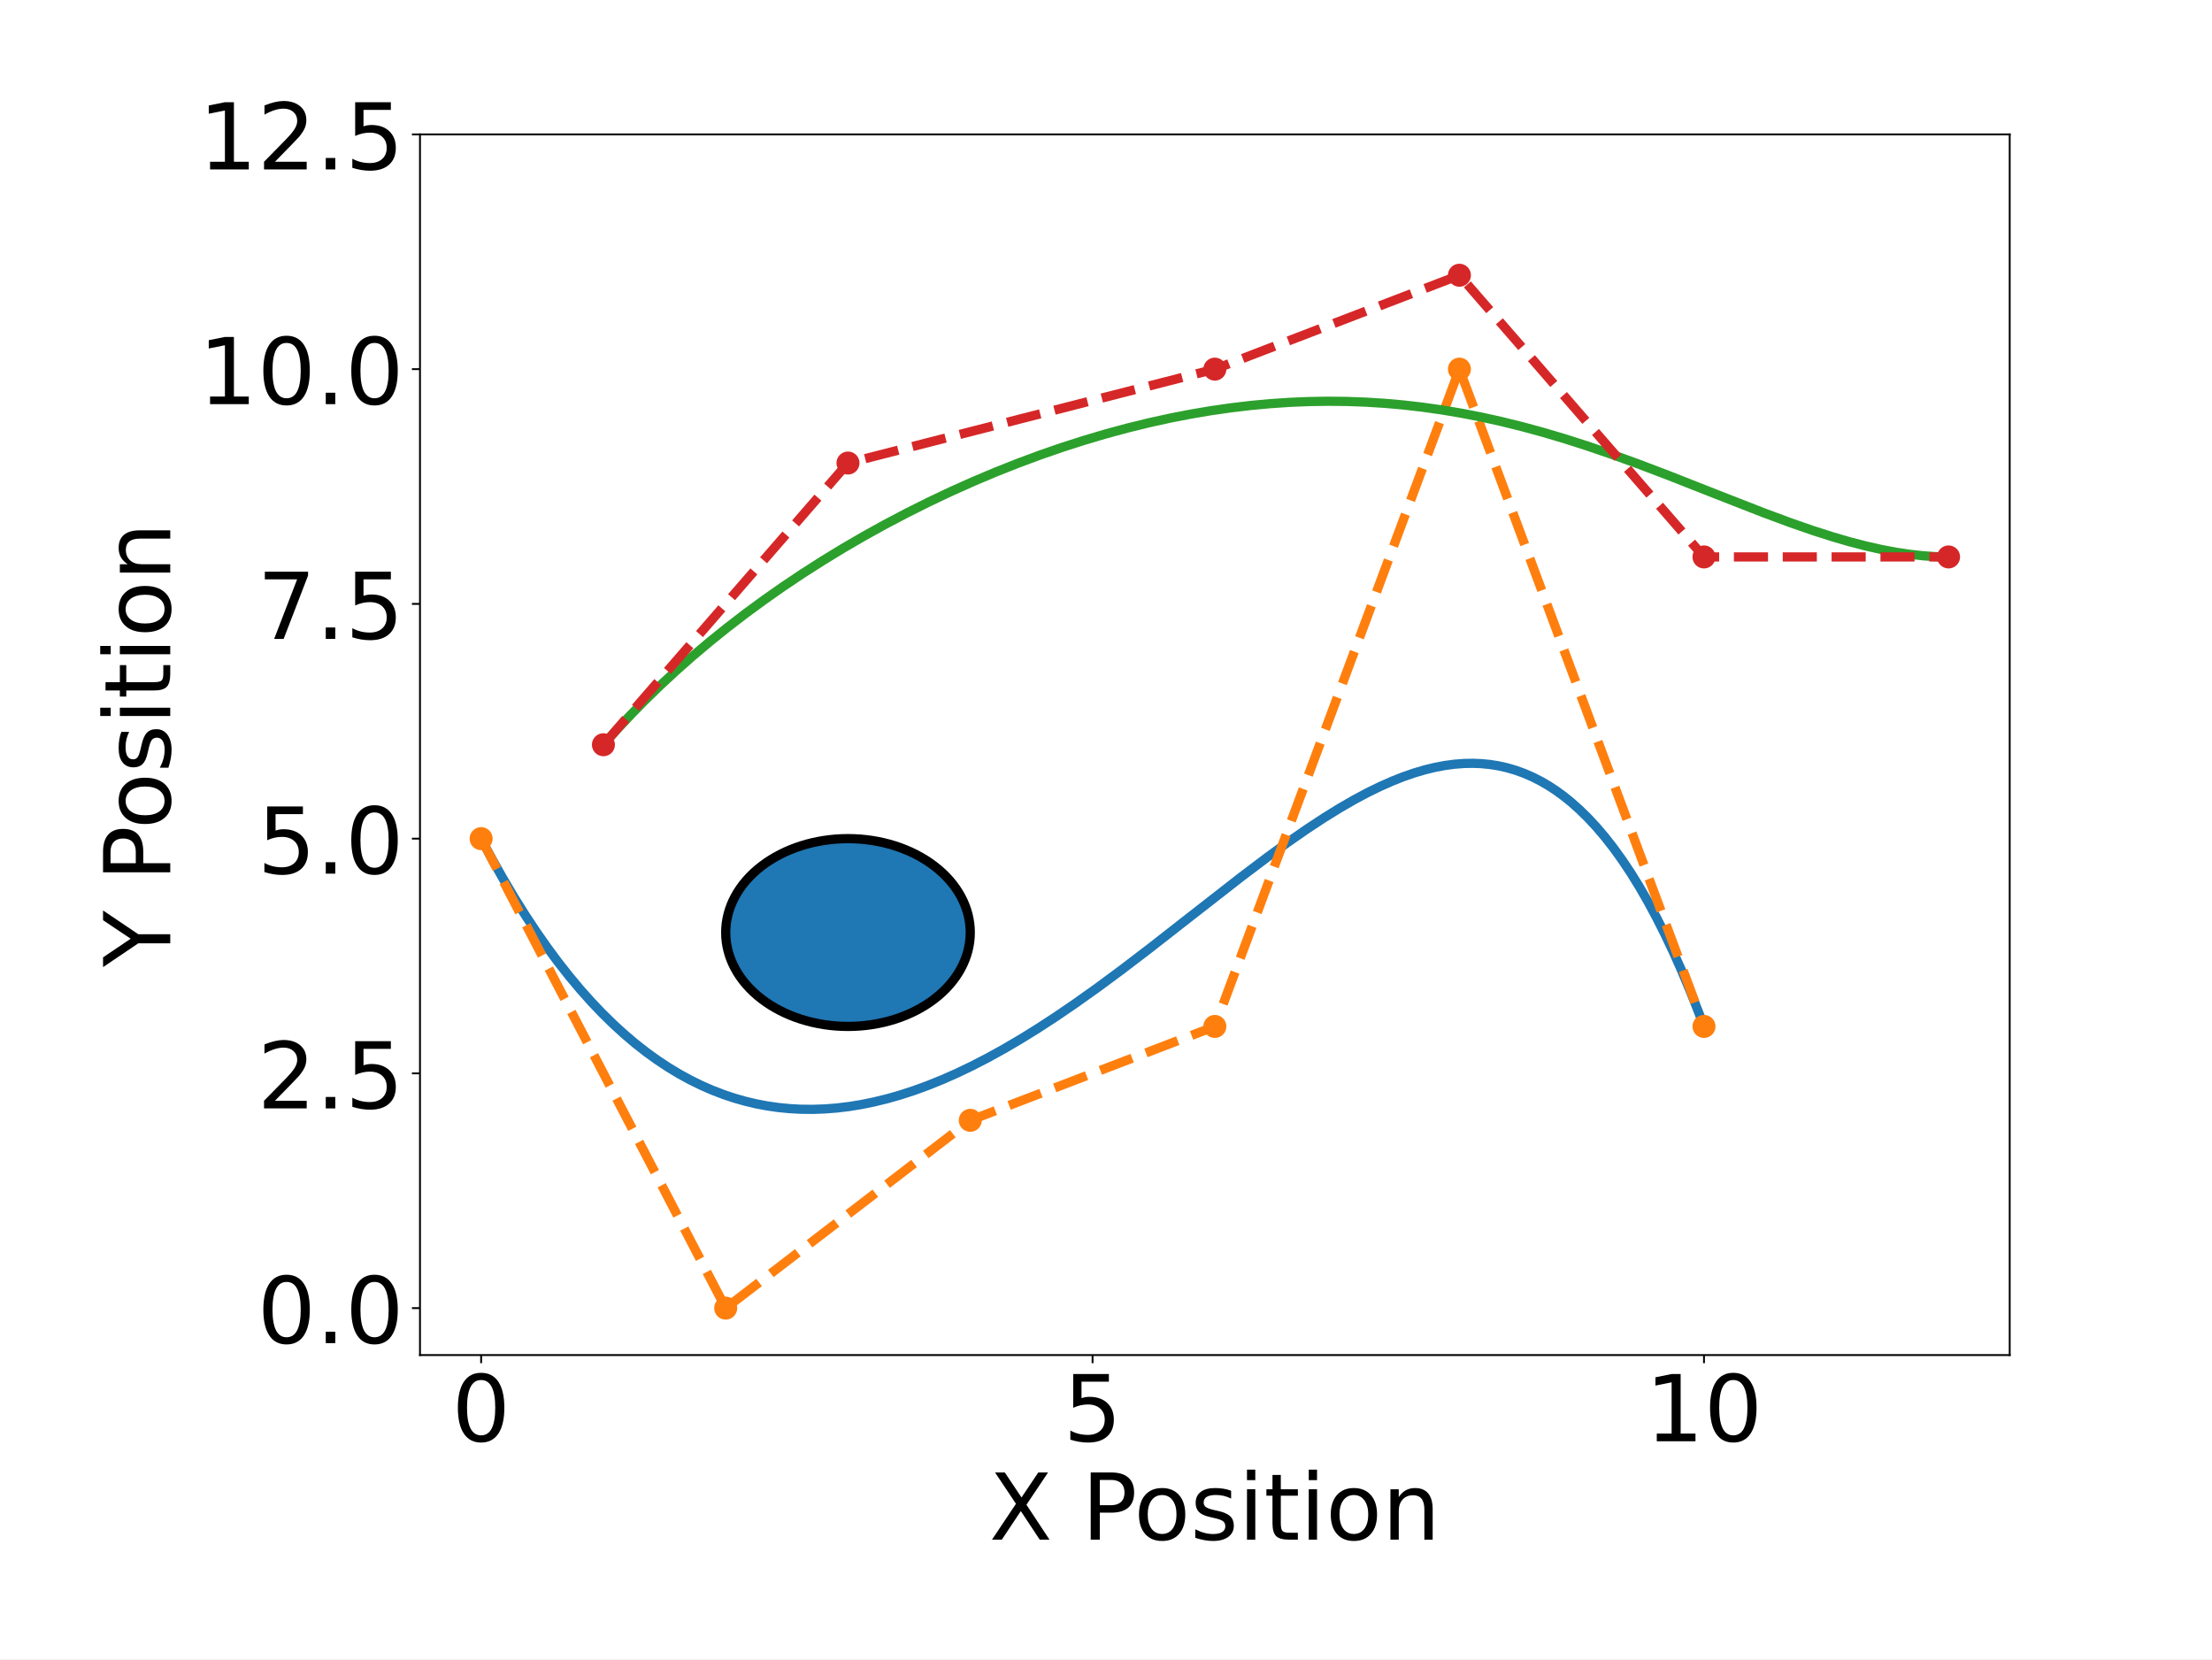
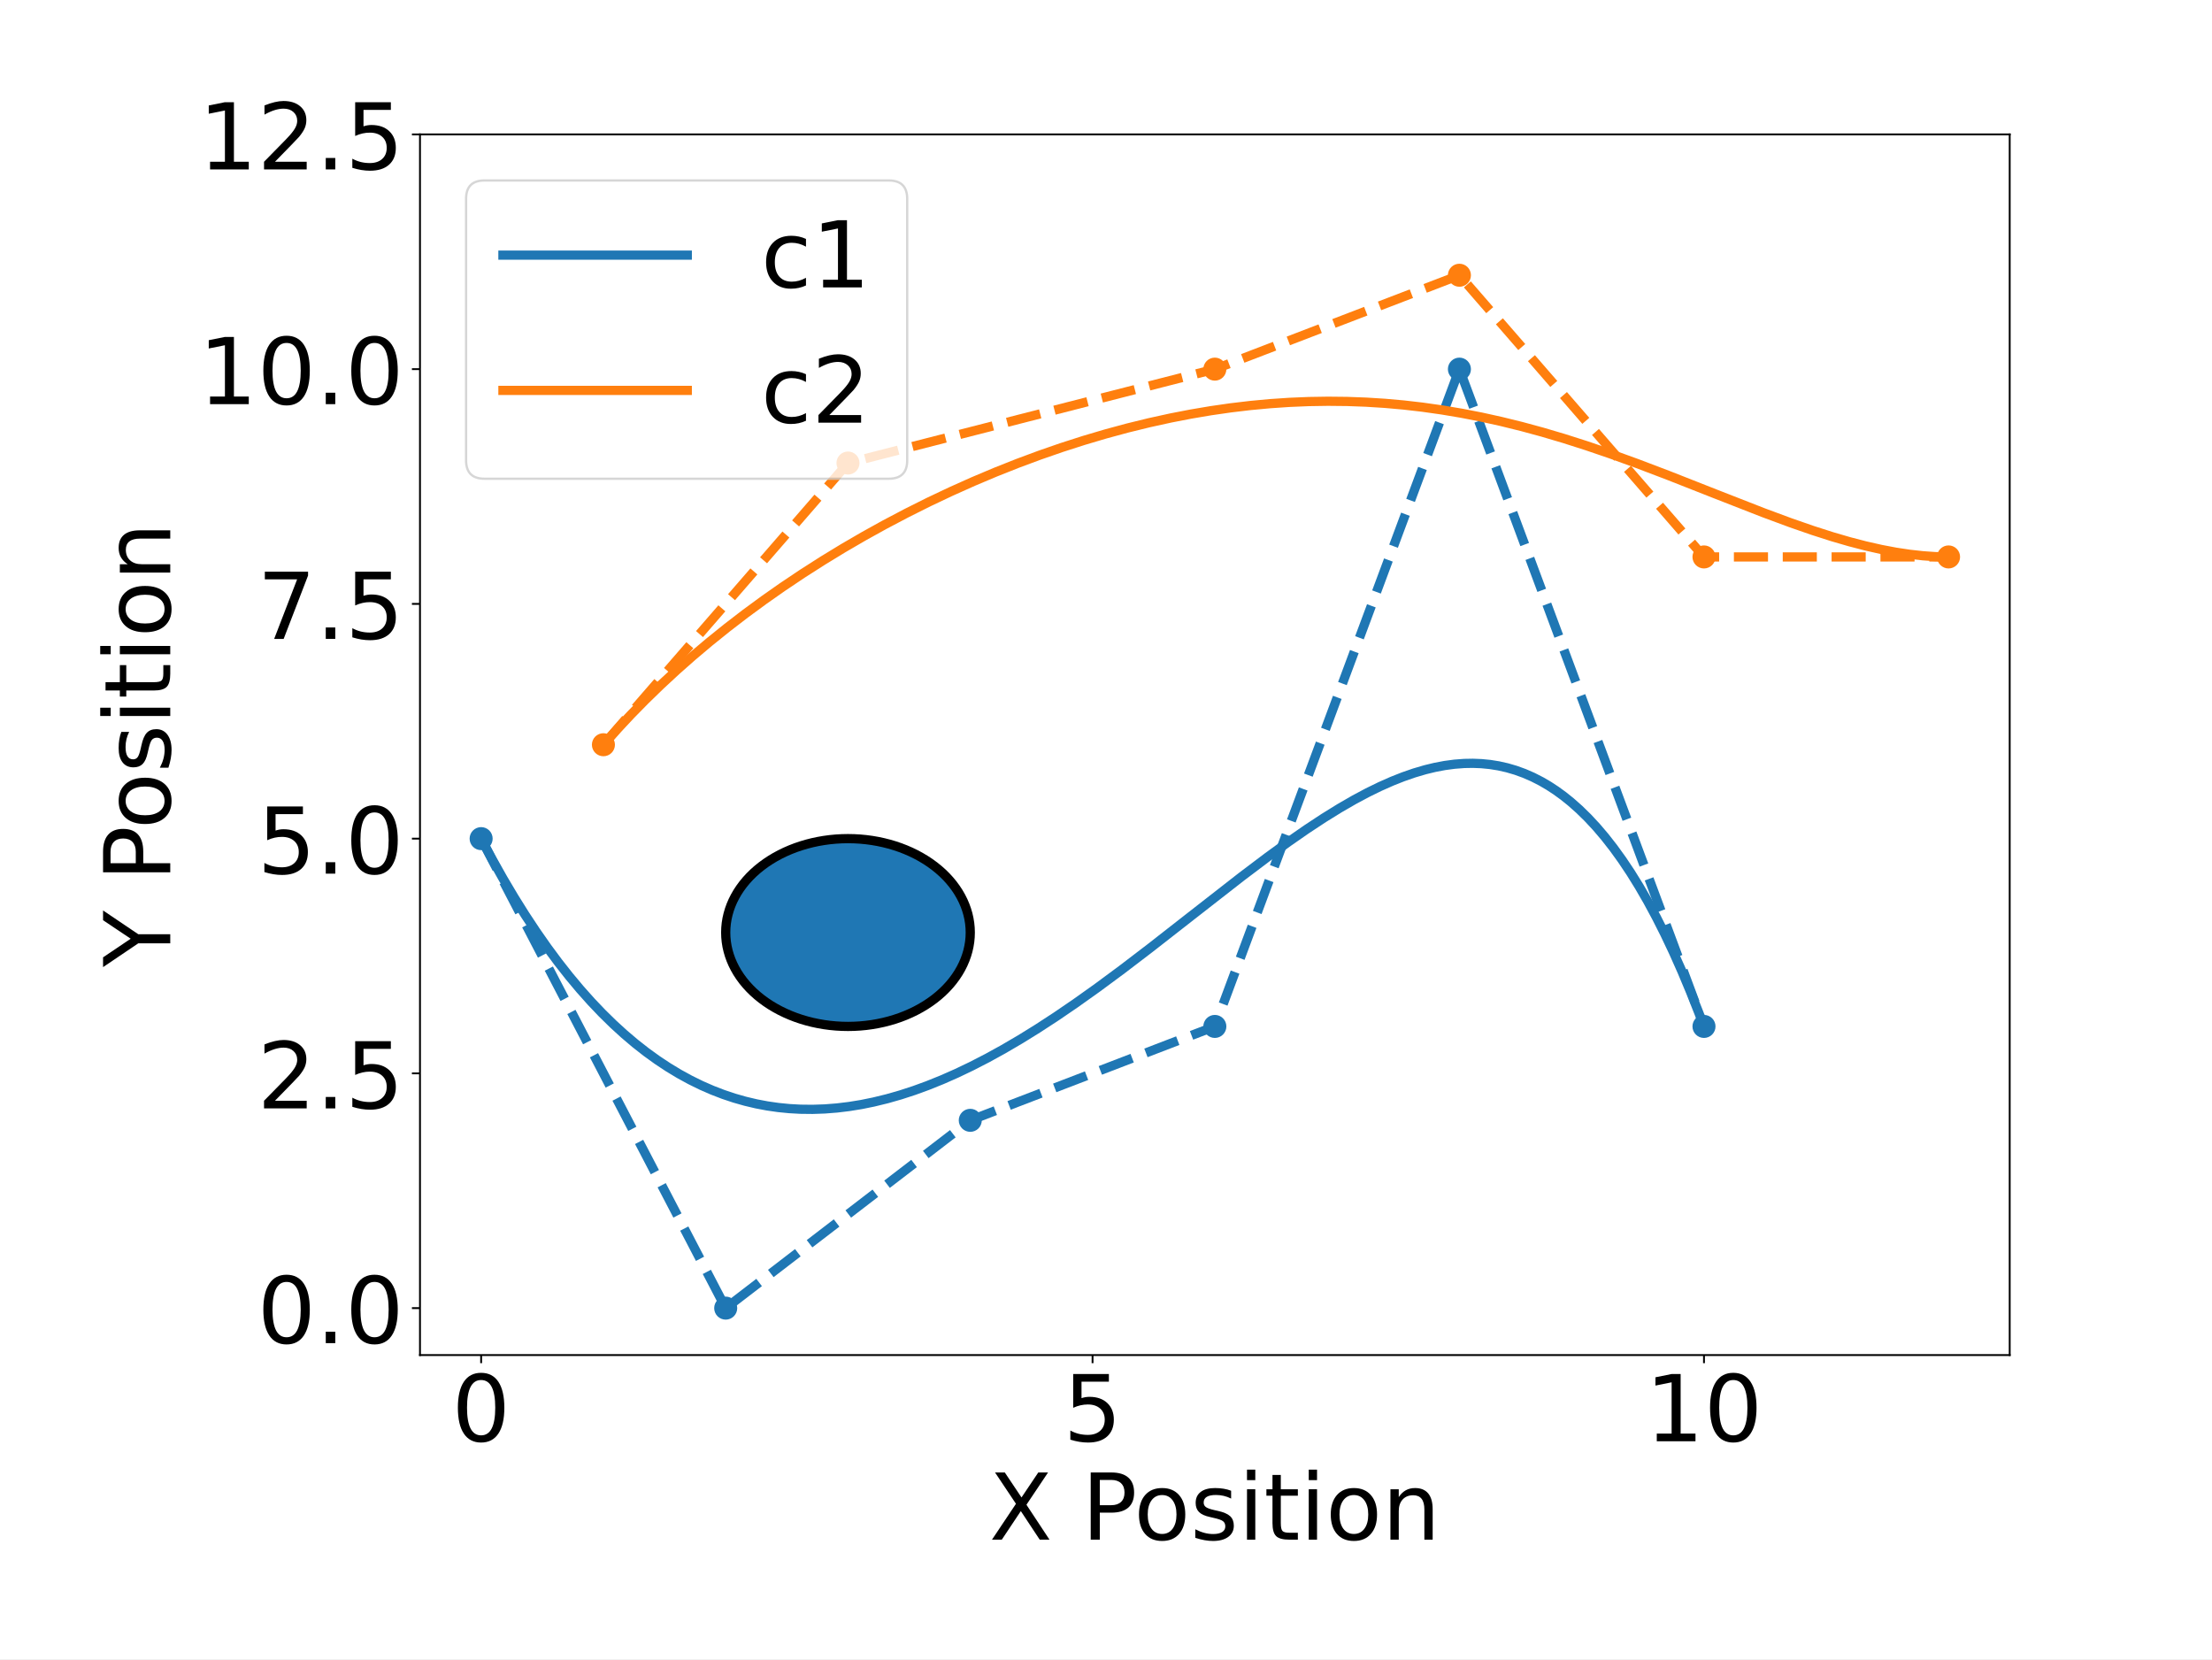
<svg xmlns="http://www.w3.org/2000/svg" xmlns:xlink="http://www.w3.org/1999/xlink" height="720pt" version="1.1" viewBox="0 0 959.976 720" width="959.976pt">
  <defs>
    <style type="text/css">
*{stroke-linecap:butt;stroke-linejoin:round;}
  </style>
  </defs>
  <g id="figure_1">
    <g id="patch_1">
      <path d="M 0 720  L 959.976 720  L 959.976 0  L 0 0  z " style="fill:#ffffff;" />
    </g>
    <g id="axes_1">
      <g id="patch_2">
        <path d="M 182.27 588.04  L 872.181 588.04  L 872.181 58.32  L 182.27 58.32  z " style="fill:#ffffff;" />
      </g>
      <g id="patch_3">
-         <path clip-path="url(#p6fa42033ba)" d="M 368.015 445.423  C 382.09 445.423 395.589 441.13 405.541 433.488  C 415.494 425.847 421.085 415.482 421.085 404.675  C 421.085 393.869 415.494 383.504 405.541 375.862  C 395.589 368.221 382.09 363.928 368.015 363.928  C 353.941 363.928 340.441 368.221 330.489 375.862  C 320.537 383.504 314.945 393.869 314.945 404.675  C 314.945 415.482 320.537 425.847 330.489 433.488  C 340.441 441.13 353.941 445.423 368.015 445.423  z " style="fill:#1f77b4;stroke:#000000;stroke-linejoin:miter;stroke-width:4;" />
+         <path clip-path="url(#p1ad99f457a)" d="M 368.015 445.423  C 382.09 445.423 395.589 441.13 405.541 433.488  C 415.494 425.847 421.085 415.482 421.085 404.675  C 421.085 393.869 415.494 383.504 405.541 375.862  C 395.589 368.221 382.09 363.928 368.015 363.928  C 353.941 363.928 340.441 368.221 330.489 375.862  C 320.537 383.504 314.945 393.869 314.945 404.675  C 314.945 415.482 320.537 425.847 330.489 433.488  C 340.441 441.13 353.941 445.423 368.015 445.423  z " style="fill:#1f77b4;stroke:#000000;stroke-linejoin:miter;stroke-width:4;" />
      </g>
      <g id="matplotlib.axis_1">
        <g id="xtick_1">
          <g id="line2d_1">
            <defs>
-               <path d="M 0 0  L 0 3.5  " id="m469afa5334" style="stroke:#000000;stroke-width:0.8;" />
-             </defs>
-             <g>
-               <use style="stroke:#000000;stroke-width:0.8;" x="208.805" xlink:href="#m469afa5334" y="588.04" />
+               <path d="M 0 0  L 0 3.5  " id="m4c6dd401ff" style="stroke:#000000;stroke-width:0.8;" />
+             </defs>
+             <g>
+               <use style="stroke:#000000;stroke-width:0.8;" x="208.805" xlink:href="#m4c6dd401ff" y="588.04" />
            </g>
          </g>
          <g id="text_1">
            <defs>
              <path d="M 31.781 66.406  Q 24.172 66.406 20.328 58.906  Q 16.5 51.422 16.5 36.375  Q 16.5 21.391 20.328 13.891  Q 24.172 6.391 31.781 6.391  Q 39.453 6.391 43.281 13.891  Q 47.125 21.391 47.125 36.375  Q 47.125 51.422 43.281 58.906  Q 39.453 66.406 31.781 66.406  z M 31.781 74.219  Q 44.047 74.219 50.516 64.516  Q 56.984 54.828 56.984 36.375  Q 56.984 17.969 50.516 8.266  Q 44.047 -1.422 31.781 -1.422  Q 19.531 -1.422 13.062 8.266  Q 6.594 17.969 6.594 36.375  Q 6.594 54.828 13.062 64.516  Q 19.531 74.219 31.781 74.219  z " id="DejaVuSans-48" />
            </defs>
            <g transform="translate(196.08 625.4338)scale(0.4 -0.4)">
              <use xlink:href="#DejaVuSans-48" />
            </g>
          </g>
        </g>
        <g id="xtick_2">
          <g id="line2d_2">
            <g>
-               <use style="stroke:#000000;stroke-width:0.8;" x="474.155" xlink:href="#m469afa5334" y="588.04" />
+               <use style="stroke:#000000;stroke-width:0.8;" x="474.155" xlink:href="#m4c6dd401ff" y="588.04" />
            </g>
          </g>
          <g id="text_2">
            <defs>
              <path d="M 10.797 72.906  L 49.516 72.906  L 49.516 64.594  L 19.828 64.594  L 19.828 46.734  Q 21.969 47.469 24.109 47.828  Q 26.266 48.188 28.422 48.188  Q 40.625 48.188 47.75 41.5  Q 54.891 34.812 54.891 23.391  Q 54.891 11.625 47.562 5.094  Q 40.234 -1.422 26.906 -1.422  Q 22.312 -1.422 17.547 -0.641  Q 12.797 0.141 7.719 1.703  L 7.719 11.625  Q 12.109 9.234 16.797 8.062  Q 21.484 6.891 26.703 6.891  Q 35.156 6.891 40.078 11.328  Q 45.016 15.766 45.016 23.391  Q 45.016 31 40.078 35.438  Q 35.156 39.891 26.703 39.891  Q 22.75 39.891 18.812 39.016  Q 14.891 38.141 10.797 36.281  z " id="DejaVuSans-53" />
            </defs>
            <g transform="translate(461.4304 625.4338)scale(0.4 -0.4)">
              <use xlink:href="#DejaVuSans-53" />
            </g>
          </g>
        </g>
        <g id="xtick_3">
          <g id="line2d_3">
            <g>
-               <use style="stroke:#000000;stroke-width:0.8;" x="739.506" xlink:href="#m469afa5334" y="588.04" />
+               <use style="stroke:#000000;stroke-width:0.8;" x="739.506" xlink:href="#m4c6dd401ff" y="588.04" />
            </g>
          </g>
          <g id="text_3">
            <defs>
              <path d="M 12.406 8.297  L 28.516 8.297  L 28.516 63.922  L 10.984 60.406  L 10.984 69.391  L 28.422 72.906  L 38.281 72.906  L 38.281 8.297  L 54.391 8.297  L 54.391 0  L 12.406 0  z " id="DejaVuSans-49" />
            </defs>
            <g transform="translate(714.0558 625.4338)scale(0.4 -0.4)">
              <use xlink:href="#DejaVuSans-49" />
              <use x="63.623" xlink:href="#DejaVuSans-48" />
            </g>
          </g>
        </g>
        <g id="text_4">
          <defs>
            <path d="M 6.297 72.906  L 16.891 72.906  L 35.016 45.797  L 53.219 72.906  L 63.812 72.906  L 40.375 37.891  L 65.375 0  L 54.781 0  L 34.281 31  L 13.625 0  L 2.984 0  L 29 38.922  z " id="DejaVuSans-88" />
            <path id="DejaVuSans-32" />
            <path d="M 19.672 64.797  L 19.672 37.406  L 32.078 37.406  Q 38.969 37.406 42.719 40.969  Q 46.484 44.531 46.484 51.125  Q 46.484 57.672 42.719 61.234  Q 38.969 64.797 32.078 64.797  z M 9.812 72.906  L 32.078 72.906  Q 44.344 72.906 50.609 67.359  Q 56.891 61.812 56.891 51.125  Q 56.891 40.328 50.609 34.812  Q 44.344 29.297 32.078 29.297  L 19.672 29.297  L 19.672 0  L 9.812 0  z " id="DejaVuSans-80" />
            <path d="M 30.609 48.391  Q 23.391 48.391 19.188 42.75  Q 14.984 37.109 14.984 27.297  Q 14.984 17.484 19.156 11.844  Q 23.344 6.203 30.609 6.203  Q 37.797 6.203 41.984 11.859  Q 46.188 17.531 46.188 27.297  Q 46.188 37.016 41.984 42.703  Q 37.797 48.391 30.609 48.391  z M 30.609 56  Q 42.328 56 49.016 48.375  Q 55.719 40.766 55.719 27.297  Q 55.719 13.875 49.016 6.219  Q 42.328 -1.422 30.609 -1.422  Q 18.844 -1.422 12.172 6.219  Q 5.516 13.875 5.516 27.297  Q 5.516 40.766 12.172 48.375  Q 18.844 56 30.609 56  z " id="DejaVuSans-111" />
            <path d="M 44.281 53.078  L 44.281 44.578  Q 40.484 46.531 36.375 47.5  Q 32.281 48.484 27.875 48.484  Q 21.188 48.484 17.844 46.438  Q 14.5 44.391 14.5 40.281  Q 14.5 37.156 16.891 35.375  Q 19.281 33.594 26.516 31.984  L 29.594 31.297  Q 39.156 29.25 43.188 25.516  Q 47.219 21.781 47.219 15.094  Q 47.219 7.469 41.188 3.016  Q 35.156 -1.422 24.609 -1.422  Q 20.219 -1.422 15.453 -0.562  Q 10.688 0.297 5.422 2  L 5.422 11.281  Q 10.406 8.688 15.234 7.391  Q 20.062 6.109 24.812 6.109  Q 31.156 6.109 34.562 8.281  Q 37.984 10.453 37.984 14.406  Q 37.984 18.062 35.516 20.016  Q 33.062 21.969 24.703 23.781  L 21.578 24.516  Q 13.234 26.266 9.516 29.906  Q 5.812 33.547 5.812 39.891  Q 5.812 47.609 11.281 51.797  Q 16.75 56 26.812 56  Q 31.781 56 36.172 55.266  Q 40.578 54.547 44.281 53.078  z " id="DejaVuSans-115" />
            <path d="M 9.422 54.688  L 18.406 54.688  L 18.406 0  L 9.422 0  z M 9.422 75.984  L 18.406 75.984  L 18.406 64.594  L 9.422 64.594  z " id="DejaVuSans-105" />
            <path d="M 18.312 70.219  L 18.312 54.688  L 36.812 54.688  L 36.812 47.703  L 18.312 47.703  L 18.312 18.016  Q 18.312 11.328 20.141 9.422  Q 21.969 7.516 27.594 7.516  L 36.812 7.516  L 36.812 0  L 27.594 0  Q 17.188 0 13.234 3.875  Q 9.281 7.766 9.281 18.016  L 9.281 47.703  L 2.688 47.703  L 2.688 54.688  L 9.281 54.688  L 9.281 70.219  z " id="DejaVuSans-116" />
            <path d="M 54.891 33.016  L 54.891 0  L 45.906 0  L 45.906 32.719  Q 45.906 40.484 42.875 44.328  Q 39.844 48.188 33.797 48.188  Q 26.516 48.188 22.312 43.547  Q 18.109 38.922 18.109 30.906  L 18.109 0  L 9.078 0  L 9.078 54.688  L 18.109 54.688  L 18.109 46.188  Q 21.344 51.125 25.703 53.562  Q 30.078 56 35.797 56  Q 45.219 56 50.047 50.172  Q 54.891 44.344 54.891 33.016  z " id="DejaVuSans-110" />
          </defs>
          <g transform="translate(429.313 668.1463)scale(0.4 -0.4)">
            <use xlink:href="#DejaVuSans-88" />
            <use x="68.506" xlink:href="#DejaVuSans-32" />
            <use x="100.293" xlink:href="#DejaVuSans-80" />
            <use x="156.971" xlink:href="#DejaVuSans-111" />
            <use x="218.152" xlink:href="#DejaVuSans-115" />
            <use x="270.252" xlink:href="#DejaVuSans-105" />
            <use x="298.035" xlink:href="#DejaVuSans-116" />
            <use x="337.244" xlink:href="#DejaVuSans-105" />
            <use x="365.027" xlink:href="#DejaVuSans-111" />
            <use x="426.209" xlink:href="#DejaVuSans-110" />
          </g>
        </g>
      </g>
      <g id="matplotlib.axis_2">
        <g id="ytick_1">
          <g id="line2d_4">
            <defs>
-               <path d="M 0 0  L -3.5 0  " id="m91e40b7ae8" style="stroke:#000000;stroke-width:0.8;" />
-             </defs>
-             <g>
-               <use style="stroke:#000000;stroke-width:0.8;" x="182.27" xlink:href="#m91e40b7ae8" y="567.666" />
+               <path d="M 0 0  L -3.5 0  " id="ma9554a8e48" style="stroke:#000000;stroke-width:0.8;" />
+             </defs>
+             <g>
+               <use style="stroke:#000000;stroke-width:0.8;" x="182.27" xlink:href="#ma9554a8e48" y="567.666" />
            </g>
          </g>
          <g id="text_5">
            <defs>
              <path d="M 10.688 12.406  L 21 12.406  L 21 0  L 10.688 0  z " id="DejaVuSans-46" />
            </defs>
            <g transform="translate(111.6575 582.863)scale(0.4 -0.4)">
              <use xlink:href="#DejaVuSans-48" />
              <use x="63.623" xlink:href="#DejaVuSans-46" />
              <use x="95.41" xlink:href="#DejaVuSans-48" />
            </g>
          </g>
        </g>
        <g id="ytick_2">
          <g id="line2d_5">
            <g>
-               <use style="stroke:#000000;stroke-width:0.8;" x="182.27" xlink:href="#m91e40b7ae8" y="465.797" />
+               <use style="stroke:#000000;stroke-width:0.8;" x="182.27" xlink:href="#ma9554a8e48" y="465.797" />
            </g>
          </g>
          <g id="text_6">
            <defs>
              <path d="M 19.188 8.297  L 53.609 8.297  L 53.609 0  L 7.328 0  L 7.328 8.297  Q 12.938 14.109 22.625 23.891  Q 32.328 33.688 34.812 36.531  Q 39.547 41.844 41.422 45.531  Q 43.312 49.219 43.312 52.781  Q 43.312 58.594 39.234 62.25  Q 35.156 65.922 28.609 65.922  Q 23.969 65.922 18.812 64.312  Q 13.672 62.703 7.812 59.422  L 7.812 69.391  Q 13.766 71.781 18.938 73  Q 24.125 74.219 28.422 74.219  Q 39.75 74.219 46.484 68.547  Q 53.219 62.891 53.219 53.422  Q 53.219 48.922 51.531 44.891  Q 49.859 40.875 45.406 35.406  Q 44.188 33.984 37.641 27.219  Q 31.109 20.453 19.188 8.297  z " id="DejaVuSans-50" />
            </defs>
            <g transform="translate(111.6575 480.9938)scale(0.4 -0.4)">
              <use xlink:href="#DejaVuSans-50" />
              <use x="63.623" xlink:href="#DejaVuSans-46" />
              <use x="95.41" xlink:href="#DejaVuSans-53" />
            </g>
          </g>
        </g>
        <g id="ytick_3">
          <g id="line2d_6">
            <g>
-               <use style="stroke:#000000;stroke-width:0.8;" x="182.27" xlink:href="#m91e40b7ae8" y="363.928" />
+               <use style="stroke:#000000;stroke-width:0.8;" x="182.27" xlink:href="#ma9554a8e48" y="363.928" />
            </g>
          </g>
          <g id="text_7">
            <g transform="translate(111.6575 379.1246)scale(0.4 -0.4)">
              <use xlink:href="#DejaVuSans-53" />
              <use x="63.623" xlink:href="#DejaVuSans-46" />
              <use x="95.41" xlink:href="#DejaVuSans-48" />
            </g>
          </g>
        </g>
        <g id="ytick_4">
          <g id="line2d_7">
            <g>
-               <use style="stroke:#000000;stroke-width:0.8;" x="182.27" xlink:href="#m91e40b7ae8" y="262.058" />
+               <use style="stroke:#000000;stroke-width:0.8;" x="182.27" xlink:href="#ma9554a8e48" y="262.058" />
            </g>
          </g>
          <g id="text_8">
            <defs>
              <path d="M 8.203 72.906  L 55.078 72.906  L 55.078 68.703  L 28.609 0  L 18.312 0  L 43.219 64.594  L 8.203 64.594  z " id="DejaVuSans-55" />
            </defs>
            <g transform="translate(111.6575 277.2553)scale(0.4 -0.4)">
              <use xlink:href="#DejaVuSans-55" />
              <use x="63.623" xlink:href="#DejaVuSans-46" />
              <use x="95.41" xlink:href="#DejaVuSans-53" />
            </g>
          </g>
        </g>
        <g id="ytick_5">
          <g id="line2d_8">
            <g>
-               <use style="stroke:#000000;stroke-width:0.8;" x="182.27" xlink:href="#m91e40b7ae8" y="160.189" />
+               <use style="stroke:#000000;stroke-width:0.8;" x="182.27" xlink:href="#ma9554a8e48" y="160.189" />
            </g>
          </g>
          <g id="text_9">
            <g transform="translate(86.2075 175.3861)scale(0.4 -0.4)">
              <use xlink:href="#DejaVuSans-49" />
              <use x="63.623" xlink:href="#DejaVuSans-48" />
              <use x="127.246" xlink:href="#DejaVuSans-46" />
              <use x="159.033" xlink:href="#DejaVuSans-48" />
            </g>
          </g>
        </g>
        <g id="ytick_6">
          <g id="line2d_9">
            <g>
-               <use style="stroke:#000000;stroke-width:0.8;" x="182.27" xlink:href="#m91e40b7ae8" y="58.32" />
+               <use style="stroke:#000000;stroke-width:0.8;" x="182.27" xlink:href="#ma9554a8e48" y="58.32" />
            </g>
          </g>
          <g id="text_10">
            <g transform="translate(86.2075 73.51687)scale(0.4 -0.4)">
              <use xlink:href="#DejaVuSans-49" />
              <use x="63.623" xlink:href="#DejaVuSans-50" />
              <use x="127.246" xlink:href="#DejaVuSans-46" />
              <use x="159.033" xlink:href="#DejaVuSans-53" />
            </g>
          </g>
        </g>
        <g id="text_11">
          <defs>
            <path d="M -0.203 72.906  L 10.406 72.906  L 30.609 42.922  L 50.688 72.906  L 61.281 72.906  L 35.5 34.719  L 35.5 0  L 25.594 0  L 25.594 34.719  z " id="DejaVuSans-89" />
          </defs>
          <g transform="translate(73.88875 419.6081)rotate(-90)scale(0.4 -0.4)">
            <use xlink:href="#DejaVuSans-89" />
            <use x="61.084" xlink:href="#DejaVuSans-32" />
            <use x="92.871" xlink:href="#DejaVuSans-80" />
            <use x="149.549" xlink:href="#DejaVuSans-111" />
            <use x="210.73" xlink:href="#DejaVuSans-115" />
            <use x="262.83" xlink:href="#DejaVuSans-105" />
            <use x="290.613" xlink:href="#DejaVuSans-116" />
            <use x="329.822" xlink:href="#DejaVuSans-105" />
            <use x="357.605" xlink:href="#DejaVuSans-111" />
            <use x="418.787" xlink:href="#DejaVuSans-110" />
          </g>
        </g>
      </g>
      <g id="line2d_10">
-         <path clip-path="url(#p6fa42033ba)" d="M 208.805 363.928  L 213.581 372.867  L 218.358 381.359  L 223.134 389.416  L 227.91 397.051  L 232.687 404.278  L 237.463 411.108  L 242.239 417.553  L 247.015 423.625  L 251.792 429.334  L 256.568 434.692  L 261.344 439.708  L 266.121 444.393  L 270.897 448.755  L 275.673 452.804  L 280.45 456.549  L 285.226 459.999  L 290.002 463.161  L 294.779 466.044  L 299.555 468.656  L 304.331 471.003  L 309.107 473.093  L 313.884 474.933  L 318.66 476.53  L 323.436 477.89  L 328.213 479.02  L 332.989 479.925  L 337.765 480.611  L 342.542 481.085  L 347.318 481.352  L 352.625 481.412  L 357.932 481.23  L 363.239 480.814  L 368.546 480.17  L 373.853 479.306  L 379.16 478.227  L 384.998 476.802  L 390.835 475.135  L 396.673 473.234  L 402.511 471.108  L 408.879 468.543  L 415.248 465.731  L 421.616 462.685  L 428.515 459.134  L 435.414 455.334  L 442.844 450.984  L 450.274 446.383  L 458.234 441.199  L 466.726 435.407  L 476.278 428.608  L 486.892 420.76  L 499.098 411.443  L 516.611 397.76  L 538.901 380.379  L 550.046 371.967  L 559.068 365.412  L 567.028 359.883  L 574.458 354.988  L 581.357 350.716  L 587.725 347.041  L 593.563 343.927  L 598.87 341.331  L 604.177 338.98  L 608.953 337.092  L 613.73 335.435  L 618.506 334.028  L 622.752 333  L 626.997 332.195  L 631.243 331.626  L 635.488 331.306  L 639.203 331.241  L 642.918 331.386  L 646.633 331.751  L 650.348 332.346  L 654.063 333.181  L 657.778 334.267  L 661.493 335.613  L 665.208 337.23  L 668.923 339.13  L 672.107 340.991  L 675.291 343.076  L 678.475 345.391  L 681.659 347.944  L 685.374 351.233  L 689.089 354.869  L 692.804 358.864  L 696.519 363.232  L 700.234 367.984  L 703.949 373.135  L 707.664 378.699  L 711.379 384.69  L 715.094 391.121  L 718.808 398.008  L 722.523 405.366  L 726.238 413.209  L 729.953 421.553  L 733.668 430.415  L 737.383 439.809  L 739.506 445.423  L 739.506 445.423  " style="fill:none;stroke:#1f77b4;stroke-linecap:square;stroke-width:4;" />
+         <path clip-path="url(#p1ad99f457a)" d="M 208.805 363.928  L 213.581 372.867  L 218.358 381.359  L 223.134 389.416  L 227.91 397.051  L 232.687 404.278  L 237.463 411.108  L 242.239 417.553  L 247.015 423.625  L 251.792 429.334  L 256.568 434.692  L 261.344 439.708  L 266.121 444.393  L 270.897 448.755  L 275.673 452.804  L 280.45 456.549  L 285.226 459.999  L 290.002 463.161  L 294.779 466.044  L 299.555 468.656  L 304.331 471.003  L 309.107 473.093  L 313.884 474.933  L 318.66 476.53  L 323.436 477.89  L 328.213 479.02  L 332.989 479.925  L 337.765 480.611  L 342.542 481.085  L 347.318 481.352  L 352.625 481.412  L 357.932 481.23  L 363.239 480.814  L 368.546 480.17  L 373.853 479.306  L 379.16 478.227  L 384.998 476.802  L 390.835 475.135  L 396.673 473.234  L 402.511 471.108  L 408.879 468.543  L 415.248 465.731  L 421.616 462.685  L 428.515 459.134  L 435.414 455.334  L 442.844 450.984  L 450.274 446.383  L 458.234 441.199  L 466.726 435.407  L 476.278 428.608  L 486.892 420.76  L 499.098 411.443  L 516.611 397.76  L 538.901 380.379  L 550.046 371.967  L 559.068 365.412  L 567.028 359.883  L 574.458 354.988  L 581.357 350.716  L 587.725 347.041  L 593.563 343.927  L 598.87 341.331  L 604.177 338.98  L 608.953 337.092  L 613.73 335.435  L 618.506 334.028  L 622.752 333  L 626.997 332.195  L 631.243 331.626  L 635.488 331.306  L 639.203 331.241  L 642.918 331.386  L 646.633 331.751  L 650.348 332.346  L 654.063 333.181  L 657.778 334.267  L 661.493 335.613  L 665.208 337.23  L 668.923 339.13  L 672.107 340.991  L 675.291 343.076  L 678.475 345.391  L 681.659 347.944  L 685.374 351.233  L 689.089 354.869  L 692.804 358.864  L 696.519 363.232  L 700.234 367.984  L 703.949 373.135  L 707.664 378.699  L 711.379 384.69  L 715.094 391.121  L 718.808 398.008  L 722.523 405.366  L 726.238 413.209  L 729.953 421.553  L 733.668 430.415  L 737.383 439.809  L 739.506 445.423  L 739.506 445.423  " style="fill:none;stroke:#1f77b4;stroke-linecap:square;stroke-width:4;" />
      </g>
      <g id="line2d_11">
-         <path clip-path="url(#p6fa42033ba)" d="M 208.805 363.928  L 314.945 567.666  L 421.085 486.171  L 527.226 445.423  L 633.366 160.189  L 739.506 445.423  " style="fill:none;stroke:#ff7f0e;stroke-dasharray:14.8,6.4;stroke-dashoffset:0;stroke-width:4;" />
+         <path clip-path="url(#p1ad99f457a)" d="M 208.805 363.928  L 314.945 567.666  L 421.085 486.171  L 527.226 445.423  L 633.366 160.189  L 739.506 445.423  " style="fill:none;stroke:#1f77b4;stroke-dasharray:14.8,6.4;stroke-dashoffset:0;stroke-width:4;" />
        <defs>
-           <path d="M 0 4.5  C 1.193 4.5 2.338 4.026 3.182 3.182  C 4.026 2.338 4.5 1.193 4.5 0  C 4.5 -1.193 4.026 -2.338 3.182 -3.182  C 2.338 -4.026 1.193 -4.5 0 -4.5  C -1.193 -4.5 -2.338 -4.026 -3.182 -3.182  C -4.026 -2.338 -4.5 -1.193 -4.5 0  C -4.5 1.193 -4.026 2.338 -3.182 3.182  C -2.338 4.026 -1.193 4.5 0 4.5  z " id="m9bec1760b8" style="stroke:#ff7f0e;" />
+           <path d="M 0 4.5  C 1.193 4.5 2.338 4.026 3.182 3.182  C 4.026 2.338 4.5 1.193 4.5 0  C 4.5 -1.193 4.026 -2.338 3.182 -3.182  C 2.338 -4.026 1.193 -4.5 0 -4.5  C -1.193 -4.5 -2.338 -4.026 -3.182 -3.182  C -4.026 -2.338 -4.5 -1.193 -4.5 0  C -4.5 1.193 -4.026 2.338 -3.182 3.182  C -2.338 4.026 -1.193 4.5 0 4.5  z " id="me9cda181de" style="stroke:#1f77b4;" />
        </defs>
-         <g clip-path="url(#p6fa42033ba)">
-           <use style="fill:#ff7f0e;stroke:#ff7f0e;" x="208.805" xlink:href="#m9bec1760b8" y="363.928" />
-           <use style="fill:#ff7f0e;stroke:#ff7f0e;" x="314.945" xlink:href="#m9bec1760b8" y="567.666" />
-           <use style="fill:#ff7f0e;stroke:#ff7f0e;" x="421.085" xlink:href="#m9bec1760b8" y="486.171" />
-           <use style="fill:#ff7f0e;stroke:#ff7f0e;" x="527.226" xlink:href="#m9bec1760b8" y="445.423" />
-           <use style="fill:#ff7f0e;stroke:#ff7f0e;" x="633.366" xlink:href="#m9bec1760b8" y="160.189" />
-           <use style="fill:#ff7f0e;stroke:#ff7f0e;" x="739.506" xlink:href="#m9bec1760b8" y="445.423" />
+         <g clip-path="url(#p1ad99f457a)">
+           <use style="fill:#1f77b4;stroke:#1f77b4;" x="208.805" xlink:href="#me9cda181de" y="363.928" />
+           <use style="fill:#1f77b4;stroke:#1f77b4;" x="314.945" xlink:href="#me9cda181de" y="567.666" />
+           <use style="fill:#1f77b4;stroke:#1f77b4;" x="421.085" xlink:href="#me9cda181de" y="486.171" />
+           <use style="fill:#1f77b4;stroke:#1f77b4;" x="527.226" xlink:href="#me9cda181de" y="445.423" />
+           <use style="fill:#1f77b4;stroke:#1f77b4;" x="633.366" xlink:href="#me9cda181de" y="160.189" />
+           <use style="fill:#1f77b4;stroke:#1f77b4;" x="739.506" xlink:href="#me9cda181de" y="445.423" />
        </g>
      </g>
      <g id="line2d_12">
-         <path clip-path="url(#p6fa42033ba)" d="M 261.875 323.18  L 267.776 316.554  L 273.796 310.119  L 279.929 303.87  L 286.738 297.256  L 293.661 290.85  L 300.689 284.645  L 307.813 278.636  L 315.629 272.34  L 323.537 266.263  L 331.527 260.397  L 339.589 254.74  L 348.342 248.876  L 357.157 243.244  L 366.024 237.84  L 374.933 232.662  L 383.877 227.706  L 393.486 222.642  L 403.114 217.828  L 412.752 213.265  L 422.391 208.952  L 432.023 204.887  L 441.641 201.071  L 451.239 197.505  L 460.81 194.188  L 470.349 191.123  L 479.852 188.309  L 489.313 185.747  L 498.73 183.439  L 508.098 181.385  L 516.795 179.698  L 525.446 178.234  L 534.049 176.993  L 542.602 175.975  L 551.104 175.18  L 559.555 174.608  L 567.955 174.256  L 576.302 174.125  L 584.598 174.212  L 592.841 174.515  L 601.034 175.031  L 609.176 175.757  L 617.269 176.688  L 625.886 177.909  L 634.449 179.354  L 642.96 181.014  L 651.42 182.883  L 660.392 185.092  L 669.311 187.513  L 678.733 190.299  L 688.653 193.466  L 699.066 197.022  L 710.512 201.165  L 724.06 206.315  L 744.52 214.37  L 765.389 222.522  L 777.12 226.869  L 786.701 230.195  L 795.209 232.921  L 802.649 235.086  L 809.553 236.882  L 816.455 238.441  L 822.825 239.644  L 828.663 240.524  L 834.501 241.172  L 839.808 241.54  L 845.115 241.683  L 845.646 241.685  L 845.646 241.685  " style="fill:none;stroke:#2ca02c;stroke-linecap:square;stroke-width:4;" />
+         <path clip-path="url(#p1ad99f457a)" d="M 261.875 323.18  L 267.776 316.554  L 273.796 310.119  L 279.929 303.87  L 286.738 297.256  L 293.661 290.85  L 300.689 284.645  L 307.813 278.636  L 315.629 272.34  L 323.537 266.263  L 331.527 260.397  L 339.589 254.74  L 348.342 248.876  L 357.157 243.244  L 366.024 237.84  L 374.933 232.662  L 383.877 227.706  L 393.486 222.642  L 403.114 217.828  L 412.752 213.265  L 422.391 208.952  L 432.023 204.887  L 441.641 201.071  L 451.239 197.505  L 460.81 194.188  L 470.349 191.123  L 479.852 188.309  L 489.313 185.747  L 498.73 183.439  L 508.098 181.385  L 516.795 179.698  L 525.446 178.234  L 534.049 176.993  L 542.602 175.975  L 551.104 175.18  L 559.555 174.608  L 567.955 174.256  L 576.302 174.125  L 584.598 174.212  L 592.841 174.515  L 601.034 175.031  L 609.176 175.757  L 617.269 176.688  L 625.886 177.909  L 634.449 179.354  L 642.96 181.014  L 651.42 182.883  L 660.392 185.092  L 669.311 187.513  L 678.733 190.299  L 688.653 193.466  L 699.066 197.022  L 710.512 201.165  L 724.06 206.315  L 744.52 214.37  L 765.389 222.522  L 777.12 226.869  L 786.701 230.195  L 795.209 232.921  L 802.649 235.086  L 809.553 236.882  L 816.455 238.441  L 822.825 239.644  L 828.663 240.524  L 834.501 241.172  L 839.808 241.54  L 845.115 241.683  L 845.646 241.685  L 845.646 241.685  " style="fill:none;stroke:#ff7f0e;stroke-linecap:square;stroke-width:4;" />
      </g>
      <g id="line2d_13">
-         <path clip-path="url(#p6fa42033ba)" d="M 261.875 323.18  L 368.015 200.937  L 527.226 160.189  L 633.366 119.442  L 739.506 241.685  L 845.646 241.685  " style="fill:none;stroke:#d62728;stroke-dasharray:14.8,6.4;stroke-dashoffset:0;stroke-width:4;" />
+         <path clip-path="url(#p1ad99f457a)" d="M 261.875 323.18  L 368.015 200.937  L 527.226 160.189  L 633.366 119.442  L 739.506 241.685  L 845.646 241.685  " style="fill:none;stroke:#ff7f0e;stroke-dasharray:14.8,6.4;stroke-dashoffset:0;stroke-width:4;" />
        <defs>
-           <path d="M 0 4.5  C 1.193 4.5 2.338 4.026 3.182 3.182  C 4.026 2.338 4.5 1.193 4.5 0  C 4.5 -1.193 4.026 -2.338 3.182 -3.182  C 2.338 -4.026 1.193 -4.5 0 -4.5  C -1.193 -4.5 -2.338 -4.026 -3.182 -3.182  C -4.026 -2.338 -4.5 -1.193 -4.5 0  C -4.5 1.193 -4.026 2.338 -3.182 3.182  C -2.338 4.026 -1.193 4.5 0 4.5  z " id="m43781912fd" style="stroke:#d62728;" />
+           <path d="M 0 4.5  C 1.193 4.5 2.338 4.026 3.182 3.182  C 4.026 2.338 4.5 1.193 4.5 0  C 4.5 -1.193 4.026 -2.338 3.182 -3.182  C 2.338 -4.026 1.193 -4.5 0 -4.5  C -1.193 -4.5 -2.338 -4.026 -3.182 -3.182  C -4.026 -2.338 -4.5 -1.193 -4.5 0  C -4.5 1.193 -4.026 2.338 -3.182 3.182  C -2.338 4.026 -1.193 4.5 0 4.5  z " id="mf6211f28a4" style="stroke:#ff7f0e;" />
        </defs>
-         <g clip-path="url(#p6fa42033ba)">
-           <use style="fill:#d62728;stroke:#d62728;" x="261.875" xlink:href="#m43781912fd" y="323.18" />
-           <use style="fill:#d62728;stroke:#d62728;" x="368.015" xlink:href="#m43781912fd" y="200.937" />
-           <use style="fill:#d62728;stroke:#d62728;" x="527.226" xlink:href="#m43781912fd" y="160.189" />
-           <use style="fill:#d62728;stroke:#d62728;" x="633.366" xlink:href="#m43781912fd" y="119.442" />
-           <use style="fill:#d62728;stroke:#d62728;" x="739.506" xlink:href="#m43781912fd" y="241.685" />
-           <use style="fill:#d62728;stroke:#d62728;" x="845.646" xlink:href="#m43781912fd" y="241.685" />
+         <g clip-path="url(#p1ad99f457a)">
+           <use style="fill:#ff7f0e;stroke:#ff7f0e;" x="261.875" xlink:href="#mf6211f28a4" y="323.18" />
+           <use style="fill:#ff7f0e;stroke:#ff7f0e;" x="368.015" xlink:href="#mf6211f28a4" y="200.937" />
+           <use style="fill:#ff7f0e;stroke:#ff7f0e;" x="527.226" xlink:href="#mf6211f28a4" y="160.189" />
+           <use style="fill:#ff7f0e;stroke:#ff7f0e;" x="633.366" xlink:href="#mf6211f28a4" y="119.442" />
+           <use style="fill:#ff7f0e;stroke:#ff7f0e;" x="739.506" xlink:href="#mf6211f28a4" y="241.685" />
+           <use style="fill:#ff7f0e;stroke:#ff7f0e;" x="845.646" xlink:href="#mf6211f28a4" y="241.685" />
        </g>
      </g>
      <g id="patch_4">
        <path d="M 182.27 588.04  L 182.27 58.32  " style="fill:none;stroke:#000000;stroke-linecap:square;stroke-linejoin:miter;stroke-width:0.8;" />
      </g>
      <g id="patch_5">
        <path d="M 872.181 588.04  L 872.181 58.32  " style="fill:none;stroke:#000000;stroke-linecap:square;stroke-linejoin:miter;stroke-width:0.8;" />
      </g>
      <g id="patch_6">
        <path d="M 182.27 588.04  L 872.181 588.04  " style="fill:none;stroke:#000000;stroke-linecap:square;stroke-linejoin:miter;stroke-width:0.8;" />
      </g>
      <g id="patch_7">
        <path d="M 182.27 58.32  L 872.181 58.32  " style="fill:none;stroke:#000000;stroke-linecap:square;stroke-linejoin:miter;stroke-width:0.8;" />
+       </g>
+       <g id="legend_1">
+         <g id="patch_8">
+           <path d="M 210.27 207.745  L 385.714 207.745  Q 393.714 207.745 393.714 199.745  L 393.714 86.32  Q 393.714 78.32 385.714 78.32  L 210.27 78.32  Q 202.27 78.32 202.27 86.32  L 202.27 199.745  Q 202.27 207.745 210.27 207.745  z " style="fill:#ffffff;opacity:0.8;stroke:#cccccc;stroke-linejoin:miter;" />
+         </g>
+         <g id="line2d_14">
+           <path d="M 218.27 110.714  L 298.27 110.714  " style="fill:none;stroke:#1f77b4;stroke-linecap:square;stroke-width:4;" />
+         </g>
+         <g id="line2d_15" />
+         <g id="text_12">
+           <defs>
+             <path d="M 48.781 52.594  L 48.781 44.188  Q 44.969 46.297 41.141 47.344  Q 37.312 48.391 33.406 48.391  Q 24.656 48.391 19.812 42.844  Q 14.984 37.312 14.984 27.297  Q 14.984 17.281 19.812 11.734  Q 24.656 6.203 33.406 6.203  Q 37.312 6.203 41.141 7.25  Q 44.969 8.297 48.781 10.406  L 48.781 2.094  Q 45.016 0.344 40.984 -0.531  Q 36.969 -1.422 32.422 -1.422  Q 20.062 -1.422 12.781 6.344  Q 5.516 14.109 5.516 27.297  Q 5.516 40.672 12.859 48.328  Q 20.219 56 33.016 56  Q 37.156 56 41.109 55.141  Q 45.062 54.297 48.781 52.594  z " id="DejaVuSans-99" />
+           </defs>
+           <g transform="translate(330.27 124.7138)scale(0.4 -0.4)">
+             <use xlink:href="#DejaVuSans-99" />
+             <use x="54.98" xlink:href="#DejaVuSans-49" />
+           </g>
+         </g>
+         <g id="line2d_16">
+           <path d="M 218.27 169.426  L 298.27 169.426  " style="fill:none;stroke:#ff7f0e;stroke-linecap:square;stroke-width:4;" />
+         </g>
+         <g id="line2d_17" />
+         <g id="text_13">
+           <g transform="translate(330.27 183.4263)scale(0.4 -0.4)">
+             <use xlink:href="#DejaVuSans-99" />
+             <use x="54.98" xlink:href="#DejaVuSans-50" />
+           </g>
+         </g>
      </g>
    </g>
  </g>
  <defs>
-     <clipPath id="p6fa42033ba">
+     <clipPath id="p1ad99f457a">
      <rect height="529.72" width="689.911" x="182.27" y="58.32" />
    </clipPath>
  </defs>
</svg>
